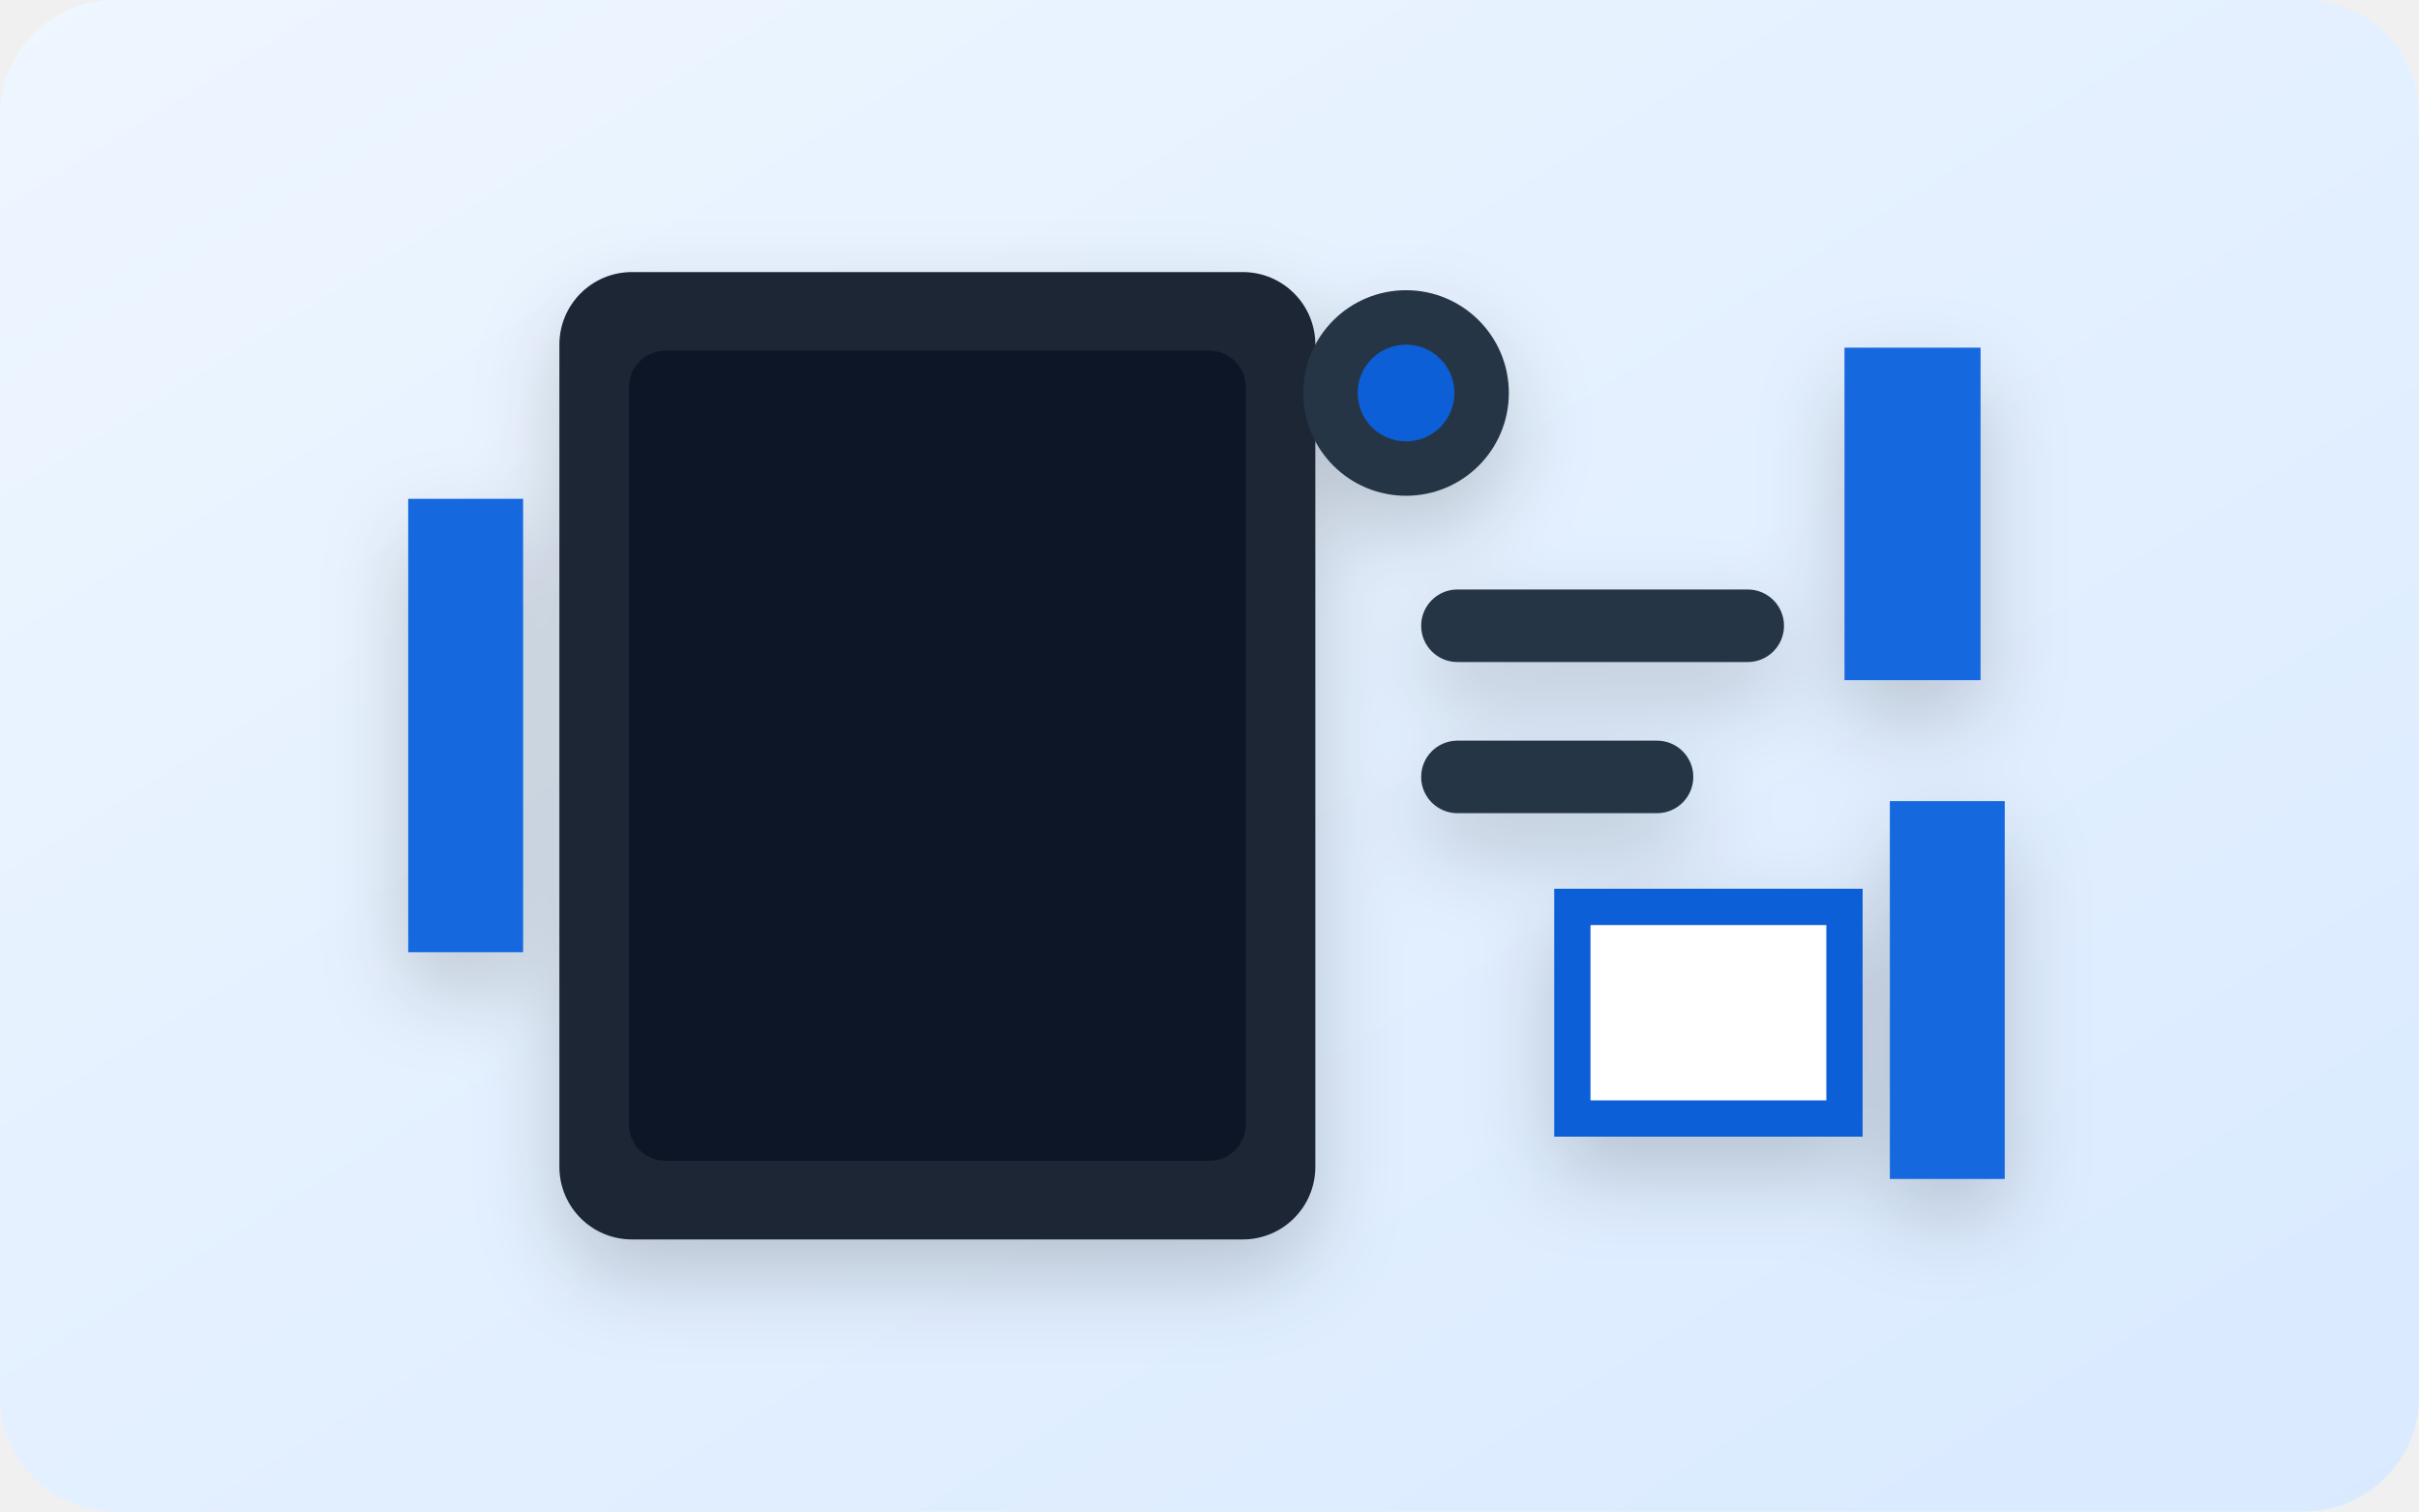
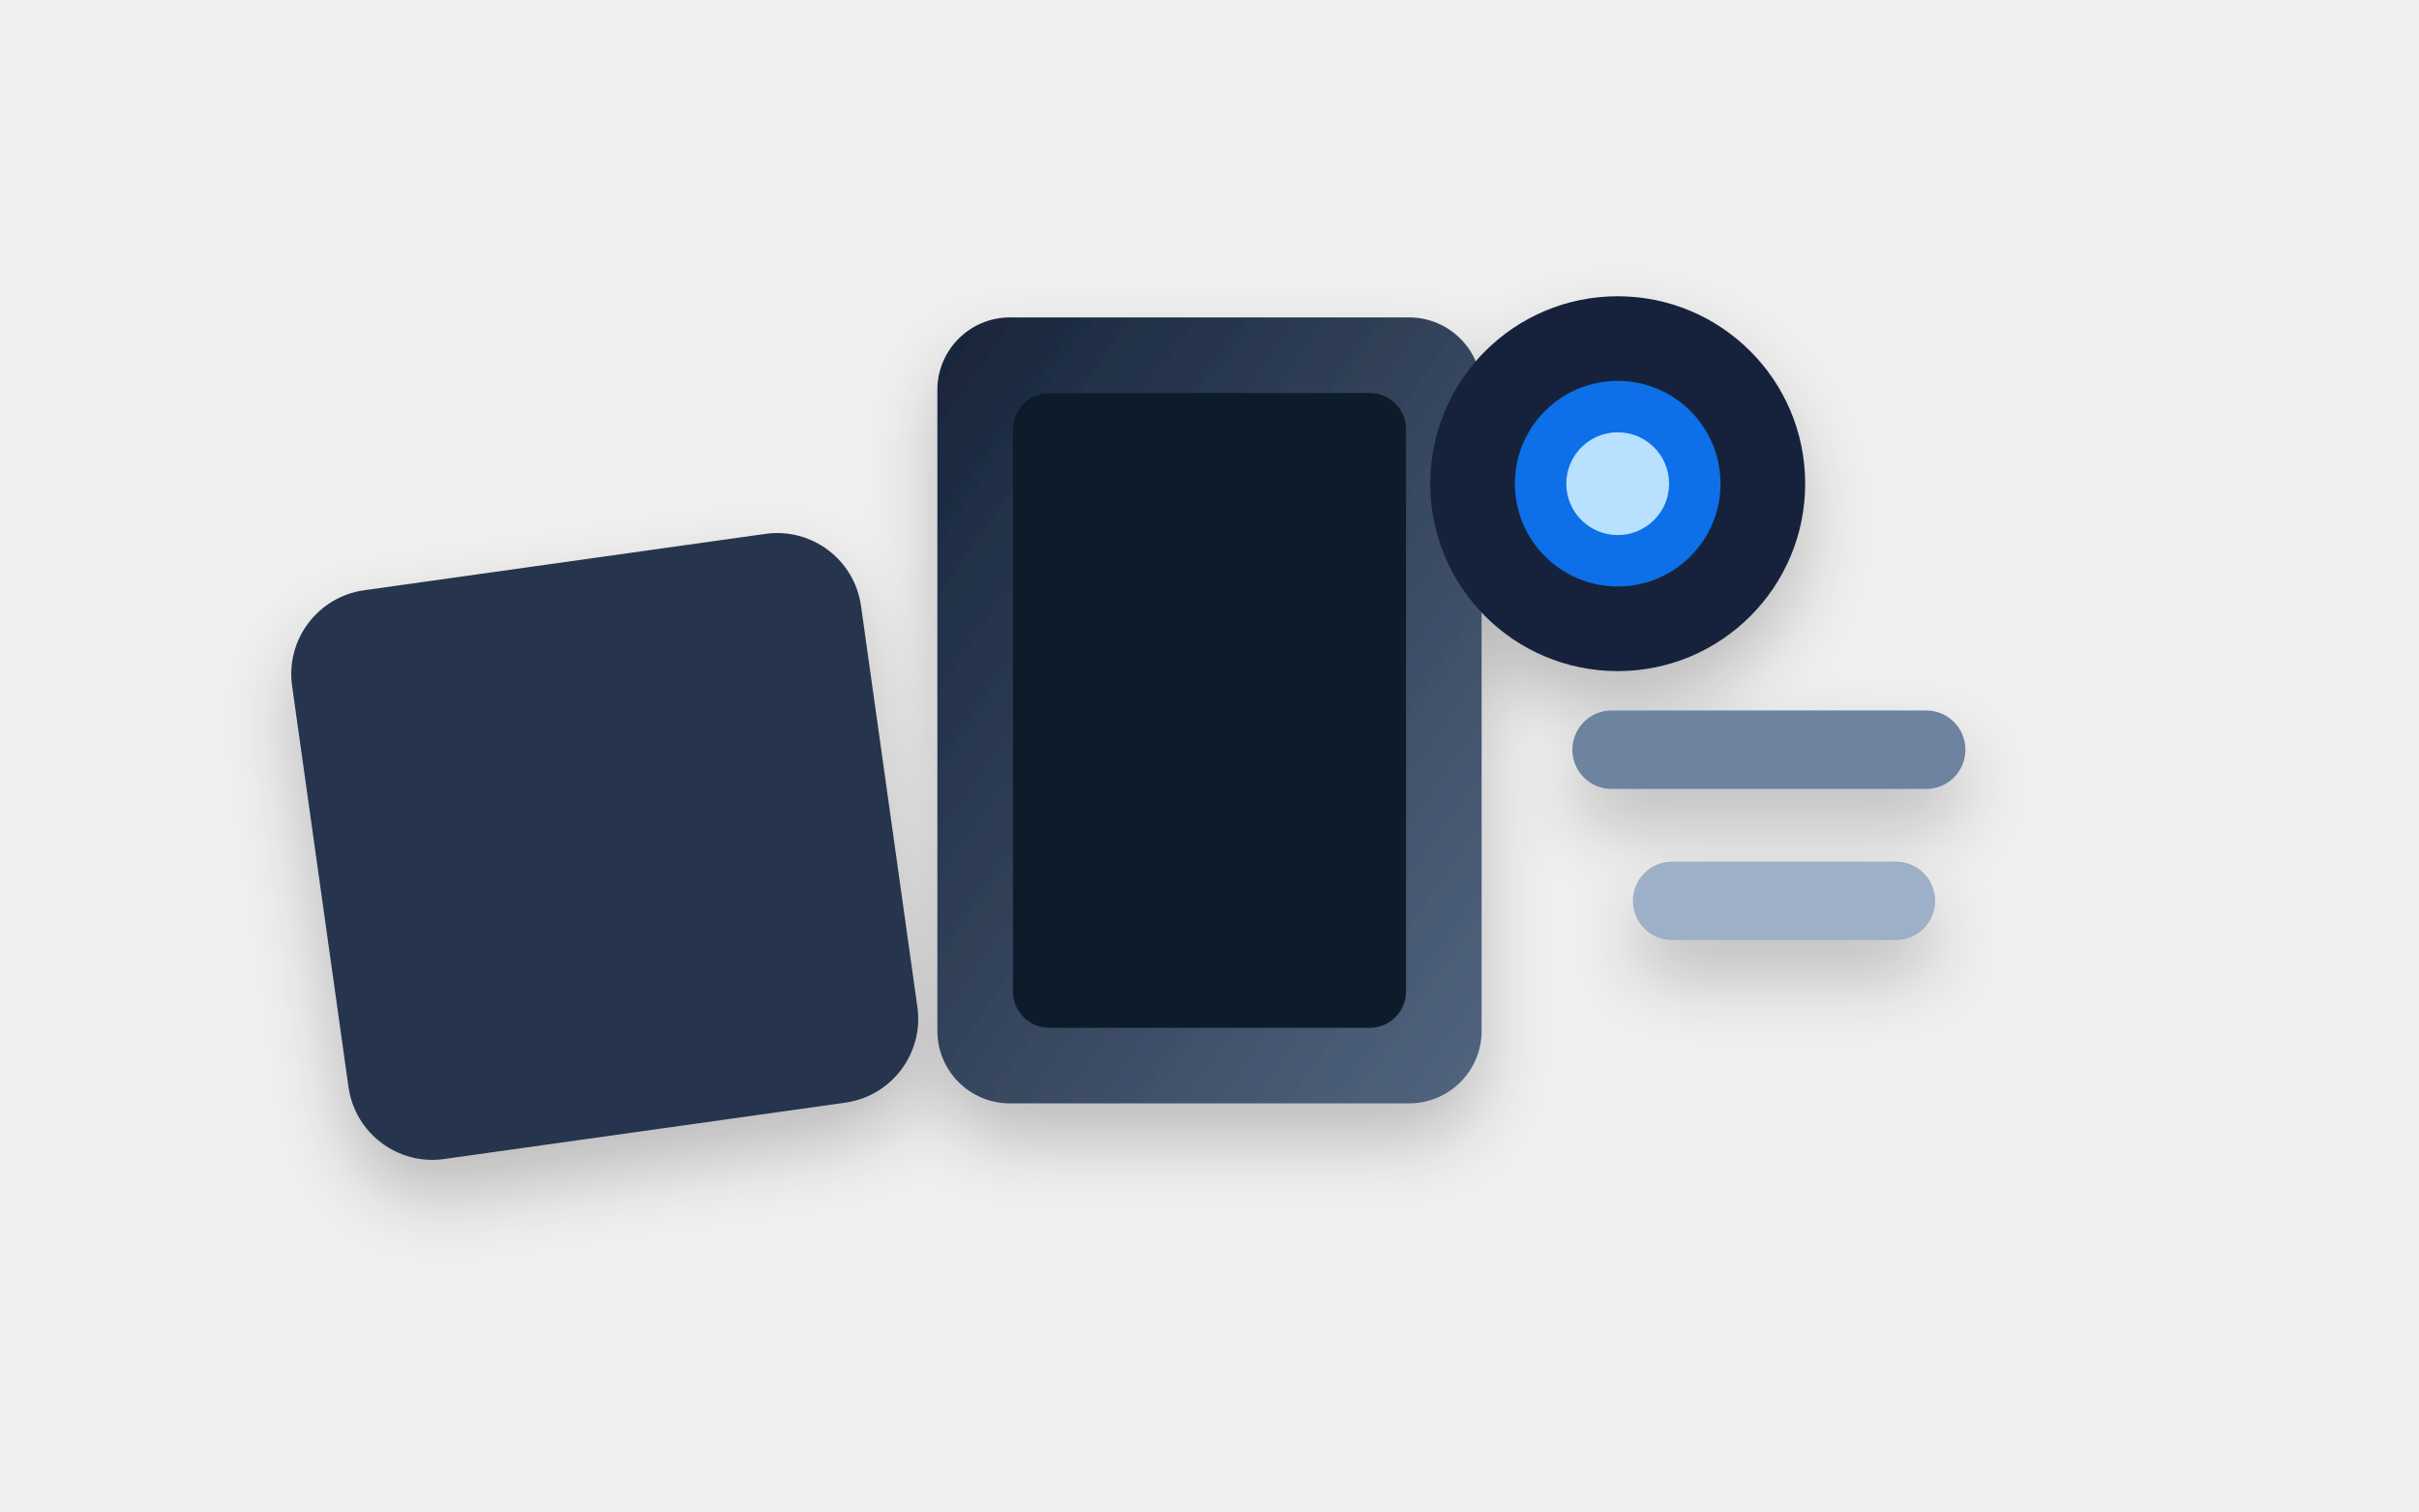
<svg xmlns="http://www.w3.org/2000/svg" viewBox="0 0 800 500" role="img">
  <defs>
-     <linearGradient id="bg" x1="0" y1="0" x2="1" y2="1">
-       <stop offset="0" stop-color="#eef6ff" />
-       <stop offset="1" stop-color="#d9eaff" />
+     <linearGradient id="g" x1="0" y1="0" x2="1" y2="1">
+       <stop stop-color="#17243a" />
+       <stop offset="1" stop-color="#52657f" />
    </linearGradient>
-     <linearGradient id="blue" x1="0" y1="0" x2="1" y2="1">
-       <stop offset="0" stop-color="#0b5fd7" />
-       <stop offset="1" stop-color="#19a0ff" />
-     </linearGradient>
-     <filter id="shadow" x="-30%" y="-30%" width="160%" height="160%">
-       <feDropShadow dx="0" dy="12" stdDeviation="14" flood-opacity=".18" />
+     <filter id="s">
+       <feDropShadow dx="0" dy="12" stdDeviation="12" flood-opacity=".22" />
    </filter>
  </defs>
-   <rect width="800" height="500" rx="38" fill="url(#bg)" />
-   <g filter="url(#shadow)">
-     <rect x="185" y="90" width="250" height="320" rx="24" fill="#1c2635" />
-     <rect x="208" y="116" width="204" height="268" rx="12" fill="#111827" />
-     <circle cx="465" cy="130" r="34" fill="#263445" />
-     <circle cx="465" cy="130" r="16" fill="#0b5fd7" />
-     <rect x="470" y="195" width="120" height="24" rx="12" fill="#263445" />
-     <rect x="470" y="245" width="90" height="24" rx="12" fill="#263445" />
-     <path d="M520 300h90v70h-90z" fill="#fff" stroke="#0b5fd7" stroke-width="12" />
-     <path d="M135 165h38v150h-38zM610 115h45v110h-45zM625 265h38v125h-38z" fill="#1268df" />
+   <g filter="url(#s)">
+     <rect x="105" y="185" width="190" height="190" rx="28" fill="#26364d" transform="rotate(-8 200 280)" />
+     <rect x="310" y="105" width="180" height="260" rx="24" fill="url(#g)" />
+     <rect x="335" y="130" width="130" height="210" rx="12" fill="#111b2c" />
+     <circle cx="535" cy="160" r="62" fill="#17243a" />
+     <circle cx="535" cy="160" r="34" fill="#0d6fe8" />
+     <circle cx="535" cy="160" r="17" fill="#b8e0ff" />
+     <rect x="520" y="235" width="130" height="26" rx="13" fill="#6e83a0" />
+     <rect x="540" y="285" width="100" height="26" rx="13" fill="#9eb0c8" />
  </g>
</svg>
